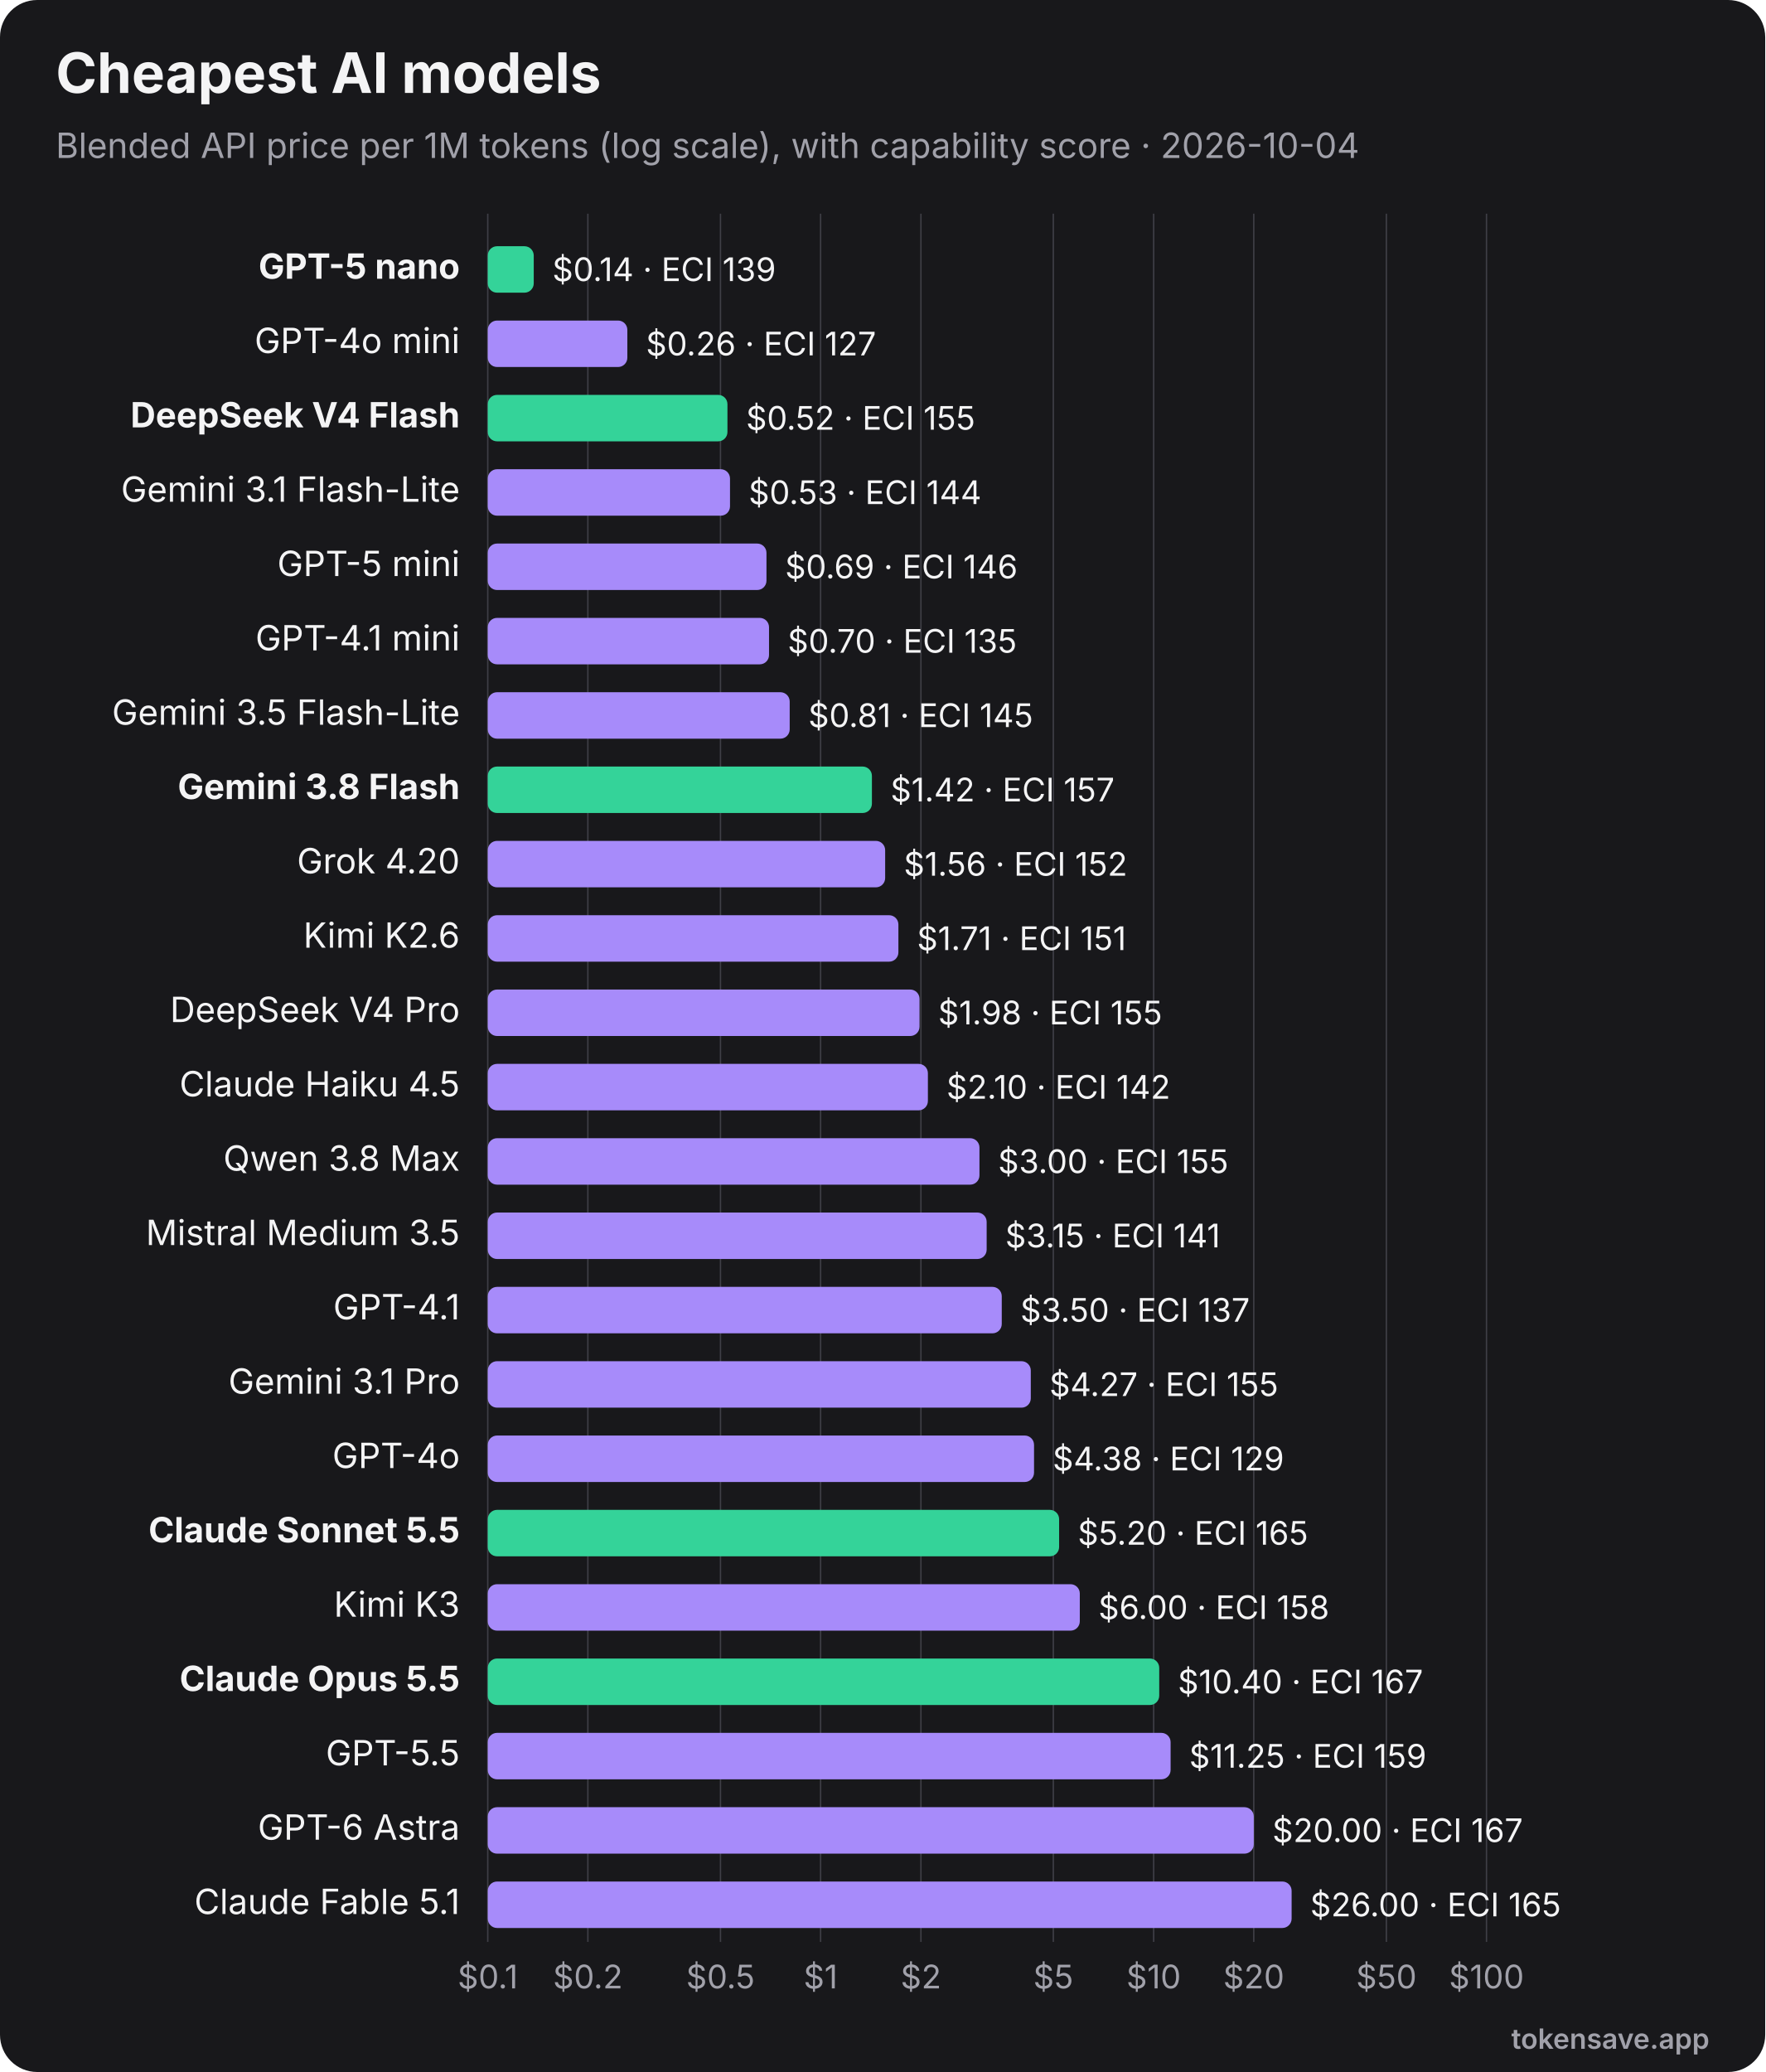
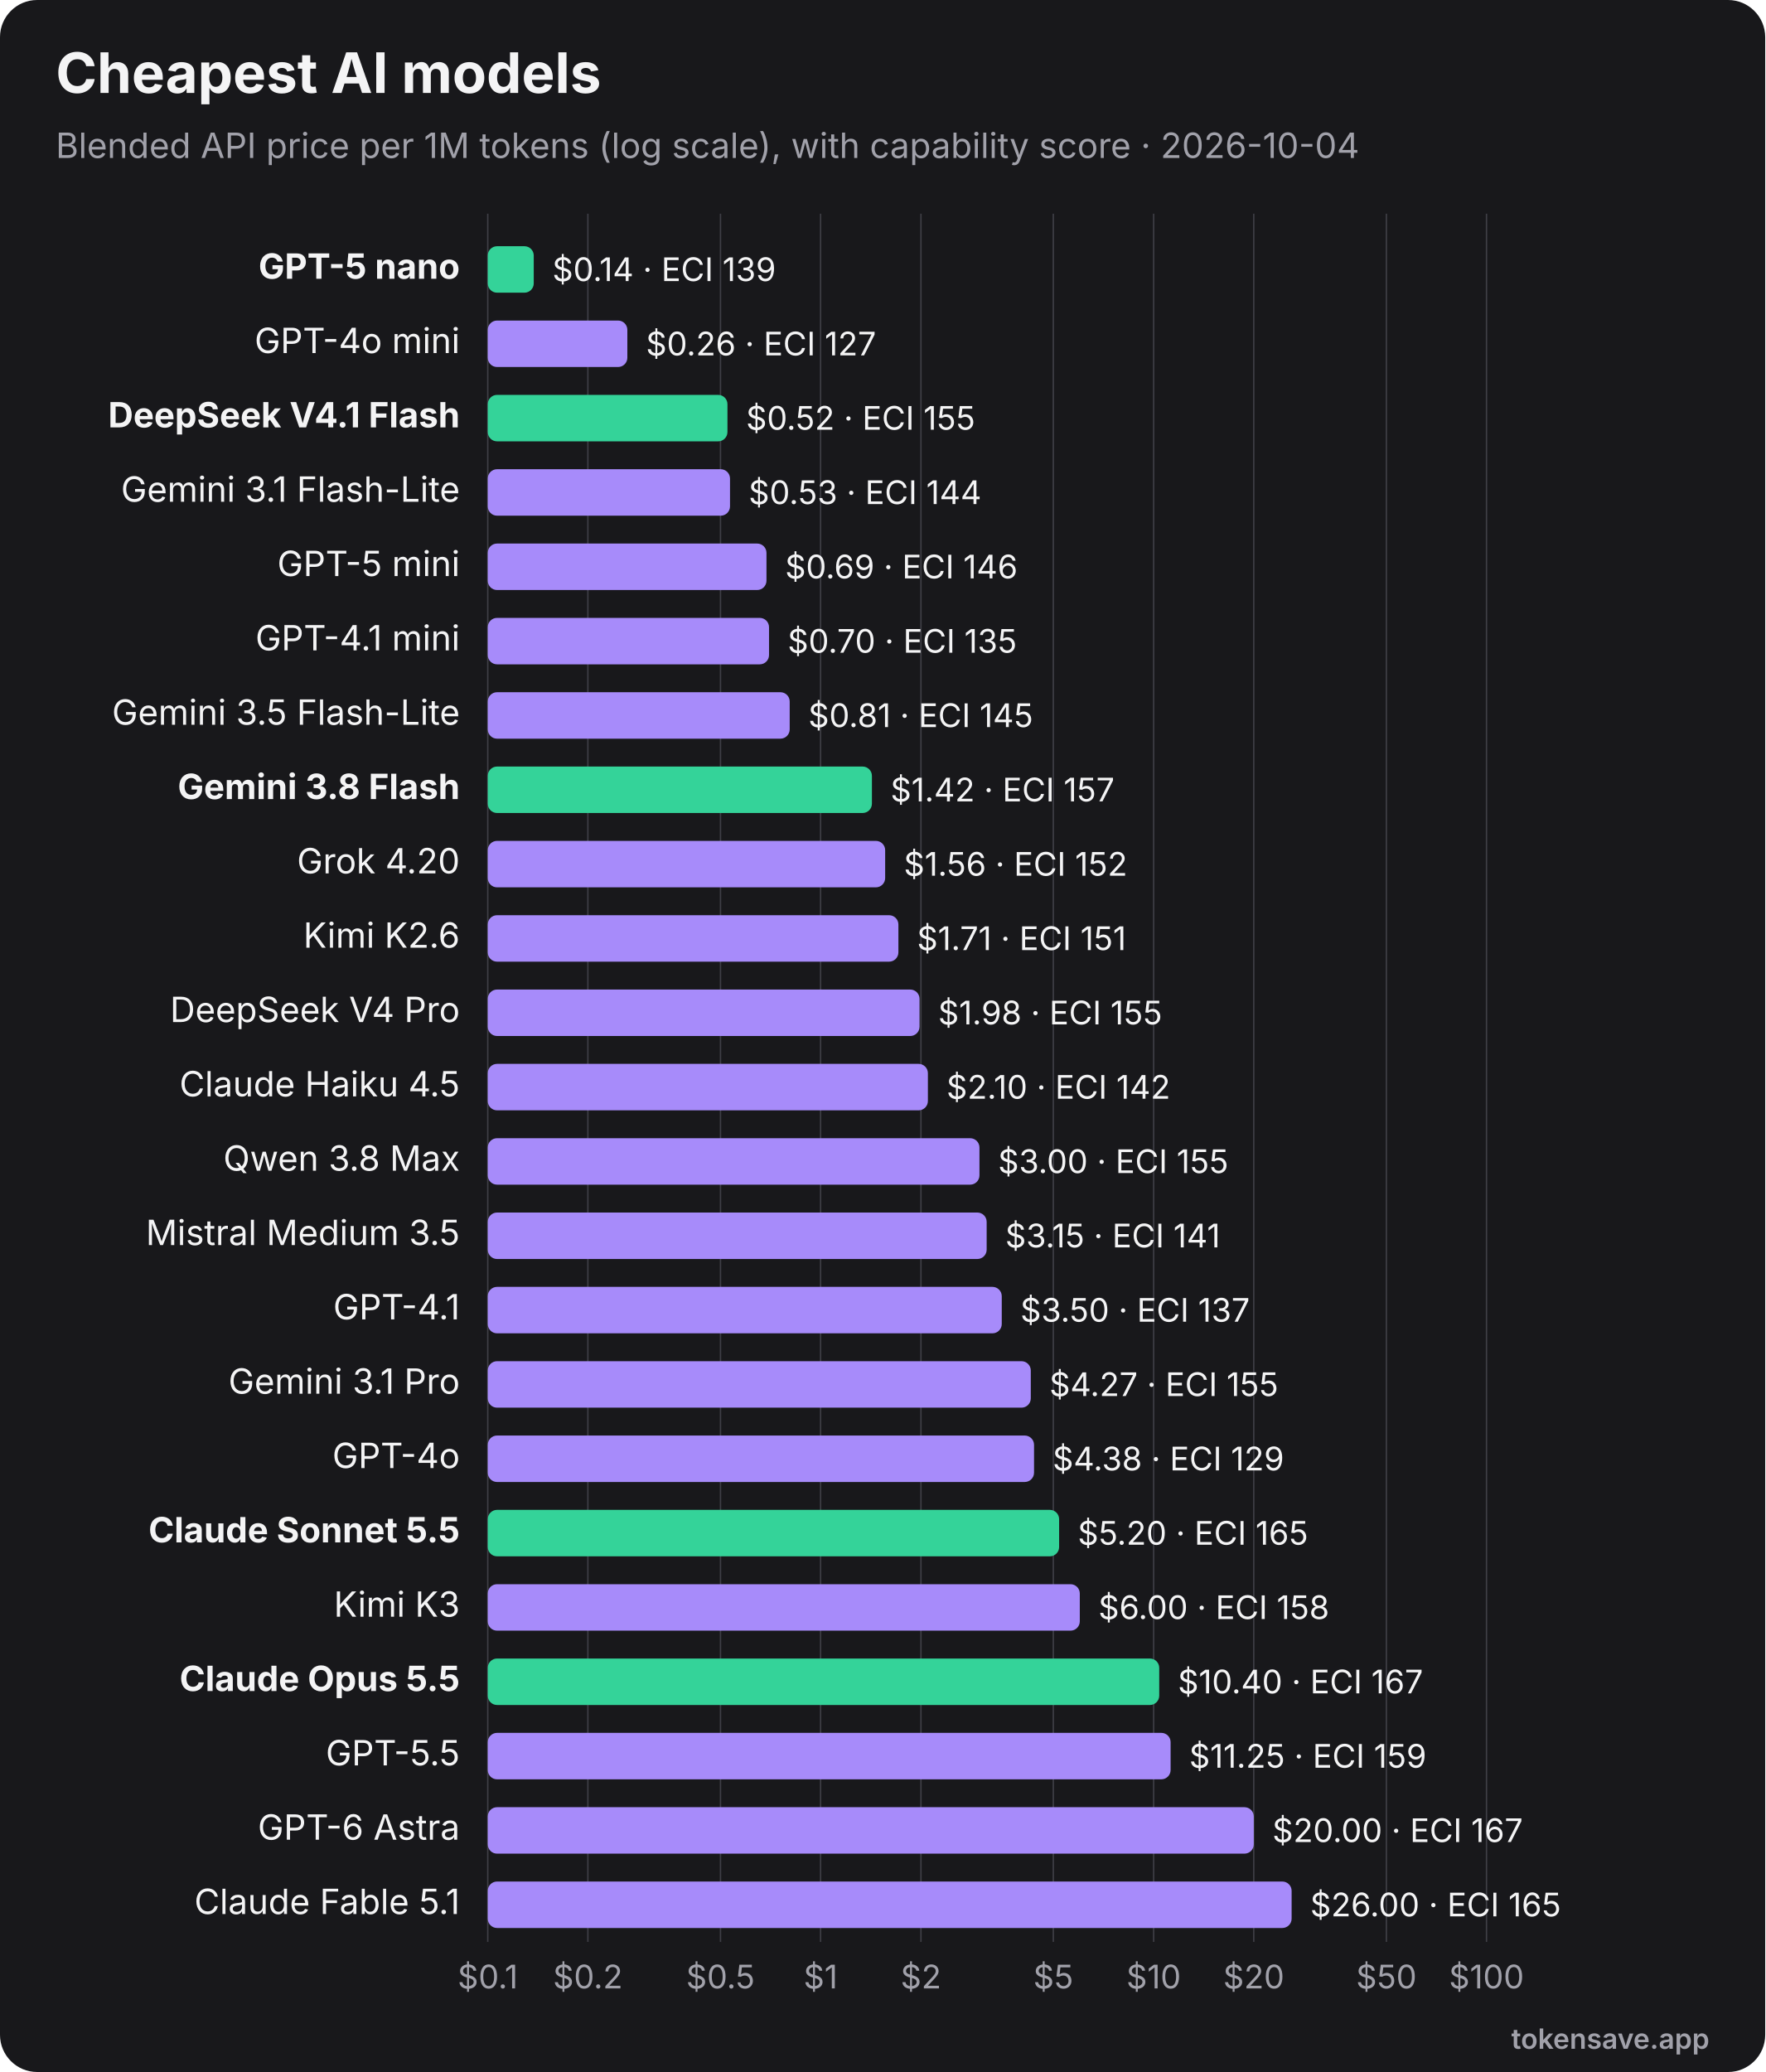
<svg xmlns="http://www.w3.org/2000/svg" viewBox="0 0 760 892" width="760" height="892" role="img" font-family="Inter, 'Segoe UI', Helvetica, Arial, sans-serif">
  <rect width="760" height="892" rx="16" fill="#18181b" />
  <text x="24" y="40" font-size="24" font-weight="700" fill="#f4f4f5">Cheapest AI models</text>
  <text x="24" y="68" font-size="15" fill="#a1a1aa">Blended API price per 1M tokens (log scale), with capability score · 2026-10-04</text>
  <line x1="210.0" y1="92" x2="210.0" y2="836" stroke="#3f3f46" stroke-width="0.6" />
  <text x="210.0" y="856" text-anchor="middle" font-size="14" fill="#a1a1aa">$0.1</text>
  <line x1="253.1" y1="92" x2="253.1" y2="836" stroke="#3f3f46" stroke-width="0.6" />
  <text x="253.1" y="856" text-anchor="middle" font-size="14" fill="#a1a1aa">$0.2</text>
  <line x1="310.2" y1="92" x2="310.2" y2="836" stroke="#3f3f46" stroke-width="0.6" />
  <text x="310.2" y="856" text-anchor="middle" font-size="14" fill="#a1a1aa">$0.5</text>
  <line x1="353.3" y1="92" x2="353.3" y2="836" stroke="#3f3f46" stroke-width="0.6" />
  <text x="353.3" y="856" text-anchor="middle" font-size="14" fill="#a1a1aa">$1</text>
  <line x1="396.5" y1="92" x2="396.5" y2="836" stroke="#3f3f46" stroke-width="0.6" />
  <text x="396.5" y="856" text-anchor="middle" font-size="14" fill="#a1a1aa">$2</text>
  <line x1="453.5" y1="92" x2="453.5" y2="836" stroke="#3f3f46" stroke-width="0.6" />
  <text x="453.5" y="856" text-anchor="middle" font-size="14" fill="#a1a1aa">$5</text>
  <line x1="496.7" y1="92" x2="496.7" y2="836" stroke="#3f3f46" stroke-width="0.6" />
  <text x="496.7" y="856" text-anchor="middle" font-size="14" fill="#a1a1aa">$10</text>
  <line x1="539.8" y1="92" x2="539.8" y2="836" stroke="#3f3f46" stroke-width="0.6" />
  <text x="539.8" y="856" text-anchor="middle" font-size="14" fill="#a1a1aa">$20</text>
  <line x1="596.9" y1="92" x2="596.9" y2="836" stroke="#3f3f46" stroke-width="0.6" />
  <text x="596.9" y="856" text-anchor="middle" font-size="14" fill="#a1a1aa">$50</text>
  <line x1="640.0" y1="92" x2="640.0" y2="836" stroke="#3f3f46" stroke-width="0.6" />
  <text x="640.0" y="856" text-anchor="middle" font-size="14" fill="#a1a1aa">$100</text>
  <text x="198" y="120.0" text-anchor="end" font-size="15" font-weight="700" fill="#f4f4f5">GPT-5 nano</text>
  <rect x="210" y="106.0" width="19.8" height="20" rx="4" fill="#34d399" />
  <text x="237.8" y="121.0" font-size="14" fill="#f4f4f5">$0.14 · ECI 139</text>
  <text x="198" y="152.0" text-anchor="end" font-size="15" font-weight="400" fill="#f4f4f5">GPT-4o mini</text>
  <rect x="210" y="138.0" width="60.1" height="20" rx="4" fill="#a78bfa" />
  <text x="278.1" y="153.0" font-size="14" fill="#f4f4f5">$0.26 · ECI 127</text>
-   <text x="198" y="184.0" text-anchor="end" font-size="15" font-weight="700" fill="#f4f4f5">DeepSeek V4 Flash</text>
+   <text x="198" y="184.0" text-anchor="end" font-size="15" font-weight="700" fill="#f4f4f5">DeepSeek V4.1 Flash</text>
  <rect x="210" y="170.0" width="103.2" height="20" rx="4" fill="#34d399" />
  <text x="321.2" y="185.0" font-size="14" fill="#f4f4f5">$0.52 · ECI 155</text>
  <text x="198" y="216.0" text-anchor="end" font-size="15" font-weight="400" fill="#f4f4f5">Gemini 3.1 Flash-Lite</text>
  <rect x="210" y="202.0" width="104.3" height="20" rx="4" fill="#a78bfa" />
  <text x="322.3" y="217.0" font-size="14" fill="#f4f4f5">$0.53 · ECI 144</text>
  <text x="198" y="248.0" text-anchor="end" font-size="15" font-weight="400" fill="#f4f4f5">GPT-5 mini</text>
  <rect x="210" y="234.0" width="120.0" height="20" rx="4" fill="#a78bfa" />
  <text x="338.0" y="249.0" font-size="14" fill="#f4f4f5">$0.69 · ECI 146</text>
  <text x="198" y="280.0" text-anchor="end" font-size="15" font-weight="400" fill="#f4f4f5">GPT-4.1 mini</text>
  <rect x="210" y="266.0" width="121.1" height="20" rx="4" fill="#a78bfa" />
  <text x="339.1" y="281.0" font-size="14" fill="#f4f4f5">$0.70 · ECI 135</text>
  <text x="198" y="312.0" text-anchor="end" font-size="15" font-weight="400" fill="#f4f4f5">Gemini 3.5 Flash-Lite</text>
  <rect x="210" y="298.0" width="130.0" height="20" rx="4" fill="#a78bfa" />
  <text x="348.0" y="313.0" font-size="14" fill="#f4f4f5">$0.81 · ECI 145</text>
  <text x="198" y="344.0" text-anchor="end" font-size="15" font-weight="700" fill="#f4f4f5">Gemini 3.8 Flash</text>
  <rect x="210" y="330.0" width="165.4" height="20" rx="4" fill="#34d399" />
  <text x="383.4" y="345.0" font-size="14" fill="#f4f4f5">$1.42 · ECI 157</text>
  <text x="198" y="376.0" text-anchor="end" font-size="15" font-weight="400" fill="#f4f4f5">Grok 4.20</text>
  <rect x="210" y="362.0" width="171.1" height="20" rx="4" fill="#a78bfa" />
  <text x="389.1" y="377.0" font-size="14" fill="#f4f4f5">$1.56 · ECI 152</text>
  <text x="198" y="408.0" text-anchor="end" font-size="15" font-weight="400" fill="#f4f4f5">Kimi K2.6</text>
  <rect x="210" y="394.0" width="176.8" height="20" rx="4" fill="#a78bfa" />
  <text x="394.8" y="409.0" font-size="14" fill="#f4f4f5">$1.71 · ECI 151</text>
  <text x="198" y="440.0" text-anchor="end" font-size="15" font-weight="400" fill="#f4f4f5">DeepSeek V4 Pro</text>
  <rect x="210" y="426.0" width="185.9" height="20" rx="4" fill="#a78bfa" />
  <text x="403.9" y="441.0" font-size="14" fill="#f4f4f5">$1.98 · ECI 155</text>
  <text x="198" y="472.0" text-anchor="end" font-size="15" font-weight="400" fill="#f4f4f5">Claude Haiku 4.5</text>
  <rect x="210" y="458.0" width="189.5" height="20" rx="4" fill="#a78bfa" />
  <text x="407.5" y="473.0" font-size="14" fill="#f4f4f5">$2.10 · ECI 142</text>
  <text x="198" y="504.0" text-anchor="end" font-size="15" font-weight="400" fill="#f4f4f5">Qwen 3.8 Max</text>
  <rect x="210" y="490.0" width="211.7" height="20" rx="4" fill="#a78bfa" />
  <text x="429.7" y="505.0" font-size="14" fill="#f4f4f5">$3.00 · ECI 155</text>
  <text x="198" y="536.0" text-anchor="end" font-size="15" font-weight="400" fill="#f4f4f5">Mistral Medium 3.5</text>
  <rect x="210" y="522.0" width="214.8" height="20" rx="4" fill="#a78bfa" />
  <text x="432.8" y="537.0" font-size="14" fill="#f4f4f5">$3.15 · ECI 141</text>
  <text x="198" y="568.0" text-anchor="end" font-size="15" font-weight="400" fill="#f4f4f5">GPT-4.1</text>
  <rect x="210" y="554.0" width="221.3" height="20" rx="4" fill="#a78bfa" />
  <text x="439.3" y="569.0" font-size="14" fill="#f4f4f5">$3.50 · ECI 137</text>
  <text x="198" y="600.0" text-anchor="end" font-size="15" font-weight="400" fill="#f4f4f5">Gemini 3.1 Pro</text>
  <rect x="210" y="586.0" width="233.8" height="20" rx="4" fill="#a78bfa" />
  <text x="451.8" y="601.0" font-size="14" fill="#f4f4f5">$4.27 · ECI 155</text>
  <text x="198" y="632.0" text-anchor="end" font-size="15" font-weight="400" fill="#f4f4f5">GPT-4o</text>
  <rect x="210" y="618.0" width="235.2" height="20" rx="4" fill="#a78bfa" />
  <text x="453.2" y="633.0" font-size="14" fill="#f4f4f5">$4.38 · ECI 129</text>
  <text x="198" y="664.0" text-anchor="end" font-size="15" font-weight="700" fill="#f4f4f5">Claude Sonnet 5.5</text>
  <rect x="210" y="650.0" width="246.0" height="20" rx="4" fill="#34d399" />
  <text x="464.0" y="665.0" font-size="14" fill="#f4f4f5">$5.20 · ECI 165</text>
  <text x="198" y="696.0" text-anchor="end" font-size="15" font-weight="400" fill="#f4f4f5">Kimi K3</text>
  <rect x="210" y="682.0" width="254.9" height="20" rx="4" fill="#a78bfa" />
  <text x="472.9" y="697.0" font-size="14" fill="#f4f4f5">$6.00 · ECI 158</text>
  <text x="198" y="728.0" text-anchor="end" font-size="15" font-weight="700" fill="#f4f4f5">Claude Opus 5.5</text>
  <rect x="210" y="714.0" width="289.1" height="20" rx="4" fill="#34d399" />
  <text x="507.1" y="729.0" font-size="14" fill="#f4f4f5">$10.40 · ECI 167</text>
  <text x="198" y="760.0" text-anchor="end" font-size="15" font-weight="400" fill="#f4f4f5">GPT-5.5</text>
  <rect x="210" y="746.0" width="294.0" height="20" rx="4" fill="#a78bfa" />
  <text x="512.0" y="761.0" font-size="14" fill="#f4f4f5">$11.25 · ECI 159</text>
  <text x="198" y="792.0" text-anchor="end" font-size="15" font-weight="400" fill="#f4f4f5">GPT-6 Astra</text>
  <rect x="210" y="778.0" width="329.8" height="20" rx="4" fill="#a78bfa" />
  <text x="547.8" y="793.0" font-size="14" fill="#f4f4f5">$20.00 · ECI 167</text>
  <text x="198" y="824.0" text-anchor="end" font-size="15" font-weight="400" fill="#f4f4f5">Claude Fable 5.1</text>
  <rect x="210" y="810.0" width="346.1" height="20" rx="4" fill="#a78bfa" />
  <text x="564.1" y="825.0" font-size="14" fill="#f4f4f5">$26.00 · ECI 165</text>
  <text x="736" y="882" text-anchor="end" font-size="12" font-weight="600" fill="#a1a1aa">tokensave.app</text>
</svg>
